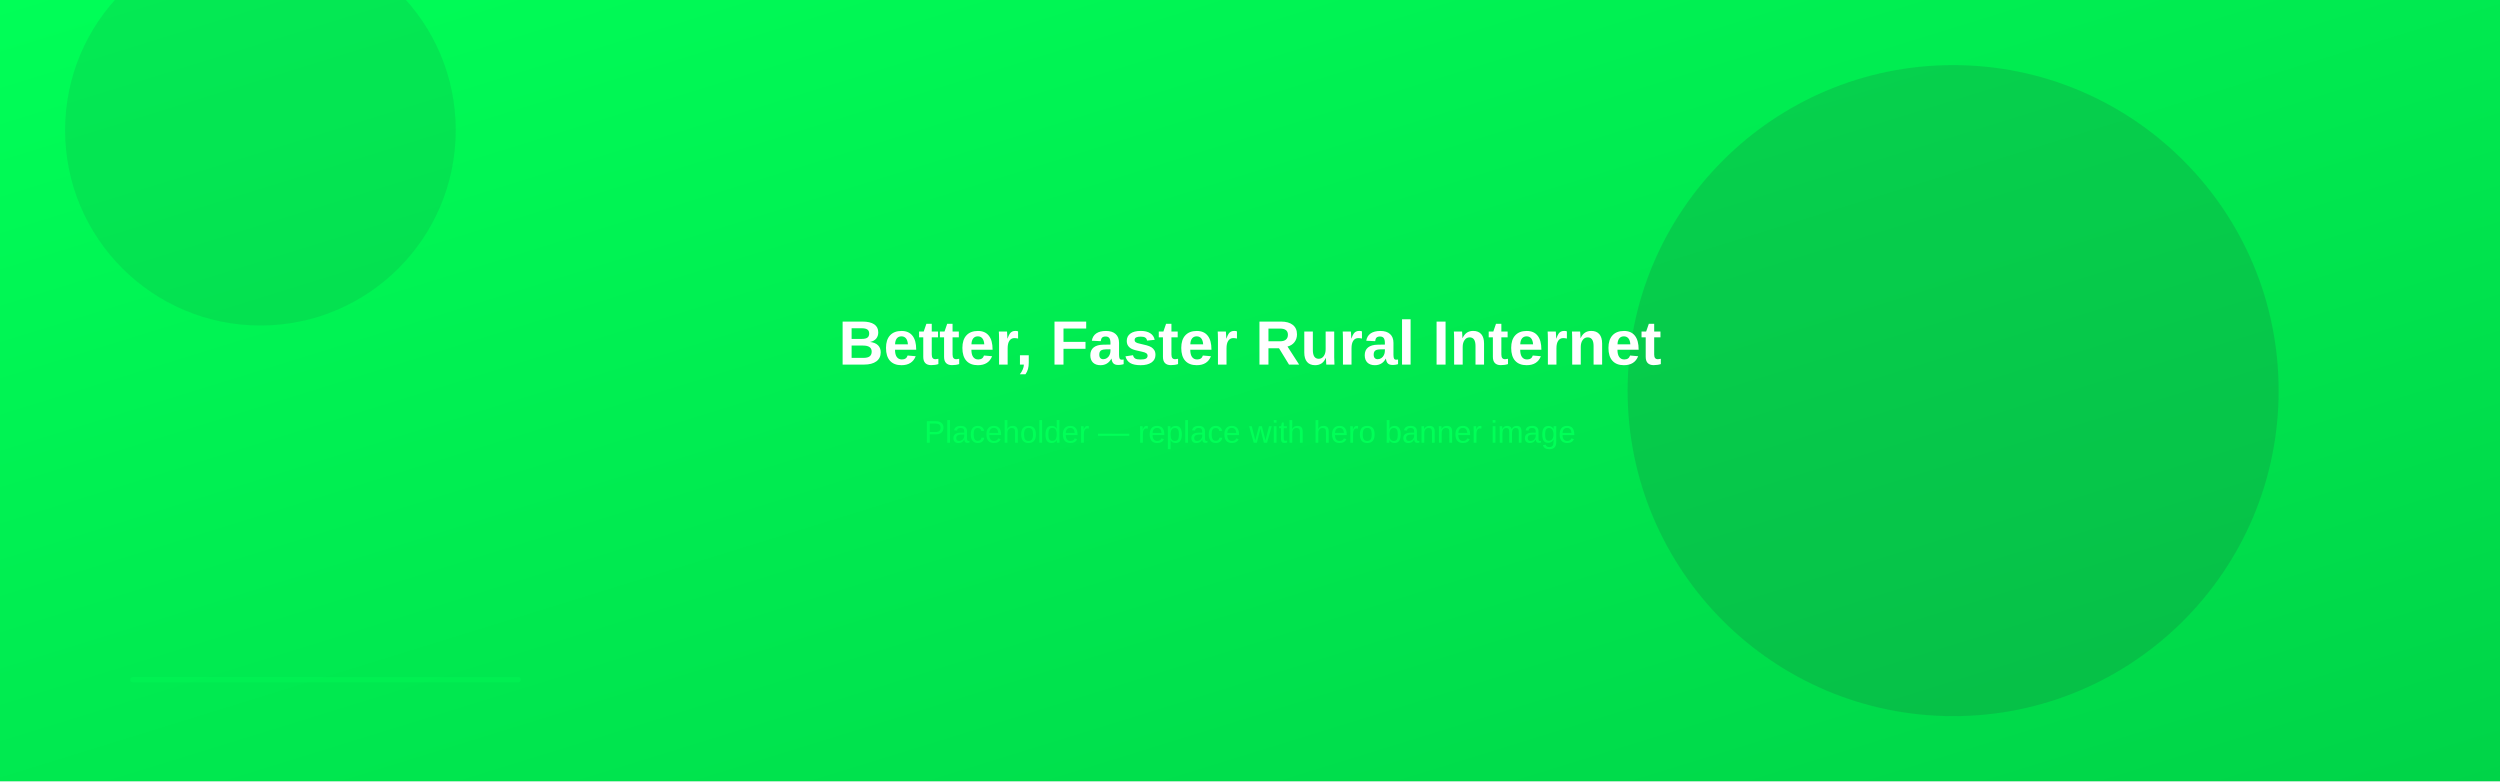
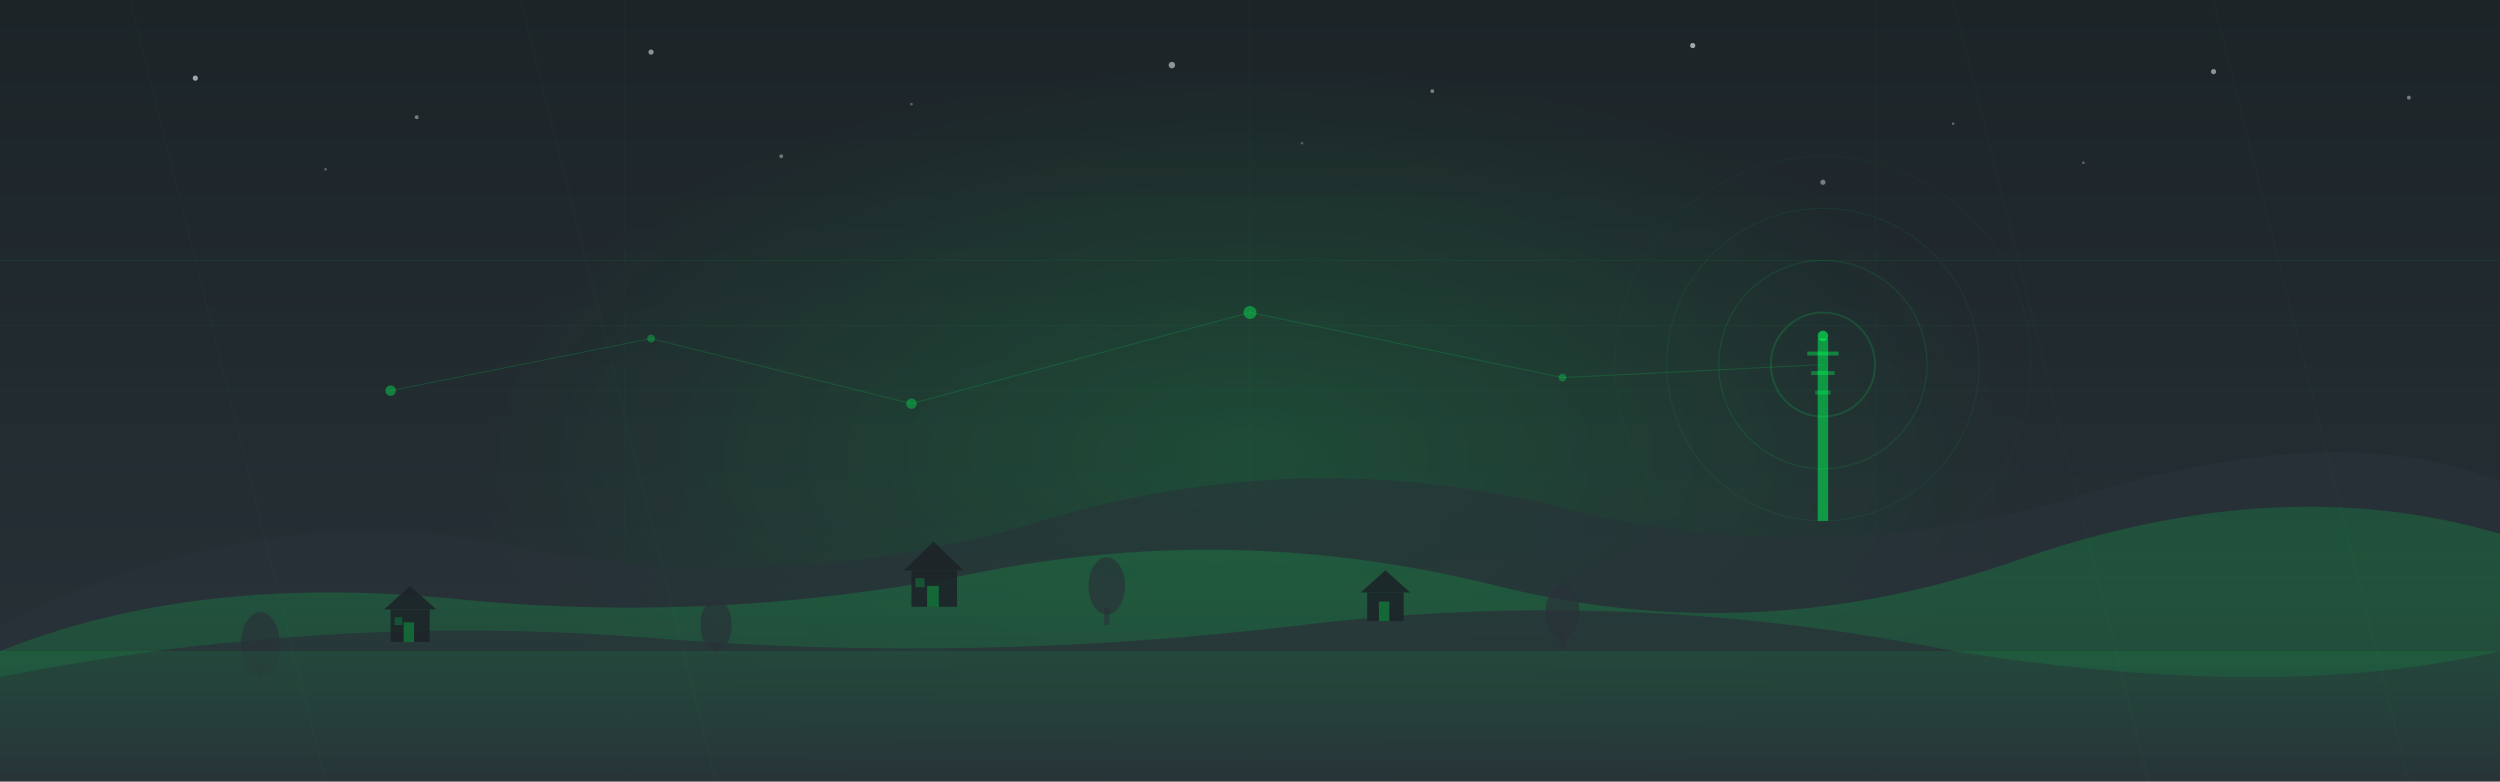
<svg xmlns="http://www.w3.org/2000/svg" viewBox="0 0 1920 600">
  <defs>
-     <linearGradient id="hero-home-bg" x1="0%" y1="0%" x2="100%" y2="100%">
-       <stop offset="0%" style="stop-color:#00FF57" />
-       <stop offset="100%" style="stop-color:#00D448" />
+     <linearGradient id="hh-bg" x1="0%" y1="0%" x2="100%" y2="100%">
+       <stop offset="0%" stop-color="#1C2428" />
+       <stop offset="50%" stop-color="#283238" />
+       <stop offset="100%" stop-color="#1C2428" />
+     </linearGradient>
+     <linearGradient id="hh-green" x1="0%" y1="0%" x2="0%" y2="100%">
+       <stop offset="0%" stop-color="#00FF57" stop-opacity="0.8" />
+       <stop offset="100%" stop-color="#00FF57" stop-opacity="0.1" />
+     </linearGradient>
+     <linearGradient id="hh-hill1" x1="0%" y1="0%" x2="0%" y2="100%">
+       <stop offset="0%" stop-color="#00FF57" stop-opacity="0.3" />
+       <stop offset="100%" stop-color="#283238" stop-opacity="0.8" />
+     </linearGradient>
+     <radialGradient id="hh-glow" cx="50%" cy="50%" r="50%">
+       <stop offset="0%" stop-color="#00FF57" stop-opacity="0.15" />
+       <stop offset="100%" stop-color="#00FF57" stop-opacity="0" />
+     </radialGradient>
+     <linearGradient id="hh-sky" x1="0%" y1="0%" x2="0%" y2="100%">
+       <stop offset="0%" stop-color="#1C2428" />
+       <stop offset="100%" stop-color="#283238" />
    </linearGradient>
  </defs>
-   <rect width="1920" height="600" fill="url(#hero-home-bg)" />
-   <circle cx="1500" cy="300" r="250" fill="#283238" opacity="0.15" />
-   <circle cx="200" cy="100" r="150" fill="#283238" opacity="0.1" />
-   <rect x="100" y="520" width="300" height="4" rx="2" fill="#00FF57" opacity="0.3" />
-   <text x="960" y="280" font-family="Arial, sans-serif" font-weight="bold" font-size="48" fill="#ffffff" text-anchor="middle">Better, Faster Rural Internet</text>
-   <text x="960" y="340" font-family="Arial, sans-serif" font-size="24" fill="#00FF57" text-anchor="middle">Placeholder — replace with hero banner image</text>
+   <rect width="1920" height="600" fill="url(#hh-sky)" />
+   <circle cx="150" cy="60" r="2" fill="#ffffff" opacity="0.6" />
+   <circle cx="320" cy="90" r="1.5" fill="#ffffff" opacity="0.4" />
+   <circle cx="500" cy="40" r="2" fill="#ffffff" opacity="0.5" />
+   <circle cx="700" cy="80" r="1" fill="#ffffff" opacity="0.3" />
+   <circle cx="900" cy="50" r="2.5" fill="#ffffff" opacity="0.5" />
+   <circle cx="1100" cy="70" r="1.5" fill="#ffffff" opacity="0.4" />
+   <circle cx="1300" cy="35" r="2" fill="#ffffff" opacity="0.6" />
+   <circle cx="1500" cy="95" r="1" fill="#ffffff" opacity="0.3" />
+   <circle cx="1700" cy="55" r="2" fill="#ffffff" opacity="0.5" />
+   <circle cx="1850" cy="75" r="1.5" fill="#ffffff" opacity="0.4" />
+   <circle cx="250" cy="130" r="1" fill="#ffffff" opacity="0.3" />
+   <circle cx="600" cy="120" r="1.5" fill="#ffffff" opacity="0.35" />
+   <circle cx="1000" cy="110" r="1" fill="#ffffff" opacity="0.25" />
+   <circle cx="1400" cy="140" r="2" fill="#ffffff" opacity="0.4" />
+   <circle cx="1600" cy="125" r="1" fill="#ffffff" opacity="0.3" />
+   <ellipse cx="960" cy="350" rx="600" ry="300" fill="url(#hh-glow)" />
+   <line x1="0" y1="200" x2="1920" y2="200" stroke="#00FF57" stroke-width="0.5" opacity="0.08" />
+   <line x1="0" y1="250" x2="1920" y2="250" stroke="#00FF57" stroke-width="0.5" opacity="0.06" />
+   <line x1="0" y1="300" x2="1920" y2="300" stroke="#00FF57" stroke-width="0.5" opacity="0.04" />
+   <line x1="480" y1="0" x2="480" y2="600" stroke="#00FF57" stroke-width="0.5" opacity="0.05" />
+   <line x1="960" y1="0" x2="960" y2="600" stroke="#00FF57" stroke-width="0.5" opacity="0.05" />
+   <line x1="1440" y1="0" x2="1440" y2="600" stroke="#00FF57" stroke-width="0.5" opacity="0.05" />
+   <circle cx="1400" cy="280" r="40" fill="none" stroke="#00FF57" stroke-width="1.5" opacity="0.15" />
+   <circle cx="1400" cy="280" r="80" fill="none" stroke="#00FF57" stroke-width="1" opacity="0.1" />
+   <circle cx="1400" cy="280" r="120" fill="none" stroke="#00FF57" stroke-width="0.8" opacity="0.07" />
+   <circle cx="1400" cy="280" r="160" fill="none" stroke="#00FF57" stroke-width="0.5" opacity="0.05" />
+   <rect x="1396" y="260" width="8" height="140" fill="#00FF57" opacity="0.5" />
+   <rect x="1388" y="270" width="24" height="3" fill="#00FF57" opacity="0.4" />
+   <rect x="1391" y="285" width="18" height="3" fill="#00FF57" opacity="0.35" />
+   <rect x="1394" y="300" width="12" height="3" fill="#00FF57" opacity="0.3" />
+   <circle cx="1400" cy="258" r="4" fill="#00FF57" opacity="0.6" />
+   <path d="M0,480 Q200,380 400,420 Q600,460 800,400 Q1000,340 1200,390 Q1400,440 1600,380 Q1800,320 1920,370 L1920,600 L0,600 Z" fill="#283238" opacity="0.6" />
+   <path d="M0,500 Q150,440 350,460 Q550,480 750,440 Q950,400 1150,450 Q1350,500 1550,430 Q1750,360 1920,410 L1920,600 L0,600 Z" fill="url(#hh-hill1)" opacity="0.5" />
+   <path d="M0,520 Q250,470 500,490 Q750,510 1000,480 Q1250,450 1500,500 Q1750,540 1920,500 L1920,600 L0,600 Z" fill="#283238" opacity="0.8" />
+   <rect x="300" y="468" width="30" height="25" fill="#1C2428" opacity="0.9" />
+   <polygon points="295,468 315,450 335,468" fill="#1C2428" opacity="0.9" />
+   <rect x="310" y="478" width="8" height="15" fill="#00FF57" opacity="0.3" />
+   <rect x="303" y="474" width="6" height="6" fill="#00FF57" opacity="0.2" />
+   <rect x="700" y="438" width="35" height="28" fill="#1C2428" opacity="0.9" />
+   <polygon points="694,438 717,416 740,438" fill="#1C2428" opacity="0.9" />
+   <rect x="712" y="450" width="9" height="16" fill="#00FF57" opacity="0.3" />
+   <rect x="703" y="444" width="7" height="7" fill="#00FF57" opacity="0.2" />
+   <rect x="1050" y="455" width="28" height="22" fill="#1C2428" opacity="0.9" />
+   <polygon points="1045,455 1064,438 1083,455" fill="#1C2428" opacity="0.9" />
+   <rect x="1059" y="462" width="8" height="15" fill="#00FF57" opacity="0.3" />
+   <ellipse cx="200" cy="495" rx="15" ry="25" fill="#283238" opacity="0.7" />
+   <rect x="198" y="510" width="4" height="15" fill="#283238" opacity="0.6" />
+   <ellipse cx="550" cy="480" rx="12" ry="20" fill="#283238" opacity="0.7" />
+   <rect x="548" y="495" width="4" height="12" fill="#283238" opacity="0.6" />
+   <ellipse cx="850" cy="450" rx="14" ry="22" fill="#283238" opacity="0.7" />
+   <rect x="848" y="467" width="4" height="13" fill="#283238" opacity="0.6" />
+   <ellipse cx="1200" cy="470" rx="13" ry="21" fill="#283238" opacity="0.7" />
+   <rect x="1198" y="486" width="4" height="12" fill="#283238" opacity="0.6" />
+   <circle cx="300" cy="300" r="4" fill="#00FF57" opacity="0.4" />
+   <circle cx="500" cy="260" r="3" fill="#00FF57" opacity="0.3" />
+   <circle cx="700" cy="310" r="4" fill="#00FF57" opacity="0.35" />
+   <circle cx="960" cy="240" r="5" fill="#00FF57" opacity="0.4" />
+   <circle cx="1200" cy="290" r="3" fill="#00FF57" opacity="0.3" />
+   <line x1="300" y1="300" x2="500" y2="260" stroke="#00FF57" stroke-width="0.8" opacity="0.15" />
+   <line x1="500" y1="260" x2="700" y2="310" stroke="#00FF57" stroke-width="0.8" opacity="0.15" />
+   <line x1="700" y1="310" x2="960" y2="240" stroke="#00FF57" stroke-width="0.8" opacity="0.15" />
+   <line x1="960" y1="240" x2="1200" y2="290" stroke="#00FF57" stroke-width="0.8" opacity="0.15" />
+   <line x1="1200" y1="290" x2="1400" y2="280" stroke="#00FF57" stroke-width="0.8" opacity="0.15" />
+   <line x1="100" y1="0" x2="250" y2="600" stroke="#00FF57" stroke-width="1" opacity="0.03" />
+   <line x1="400" y1="0" x2="550" y2="600" stroke="#00FF57" stroke-width="1" opacity="0.03" />
+   <line x1="1500" y1="0" x2="1650" y2="600" stroke="#00FF57" stroke-width="1" opacity="0.03" />
+   <line x1="1700" y1="0" x2="1850" y2="600" stroke="#00FF57" stroke-width="1" opacity="0.03" />
+   <rect x="0" y="500" width="1920" height="100" fill="url(#hh-green)" opacity="0.1" />
</svg>
